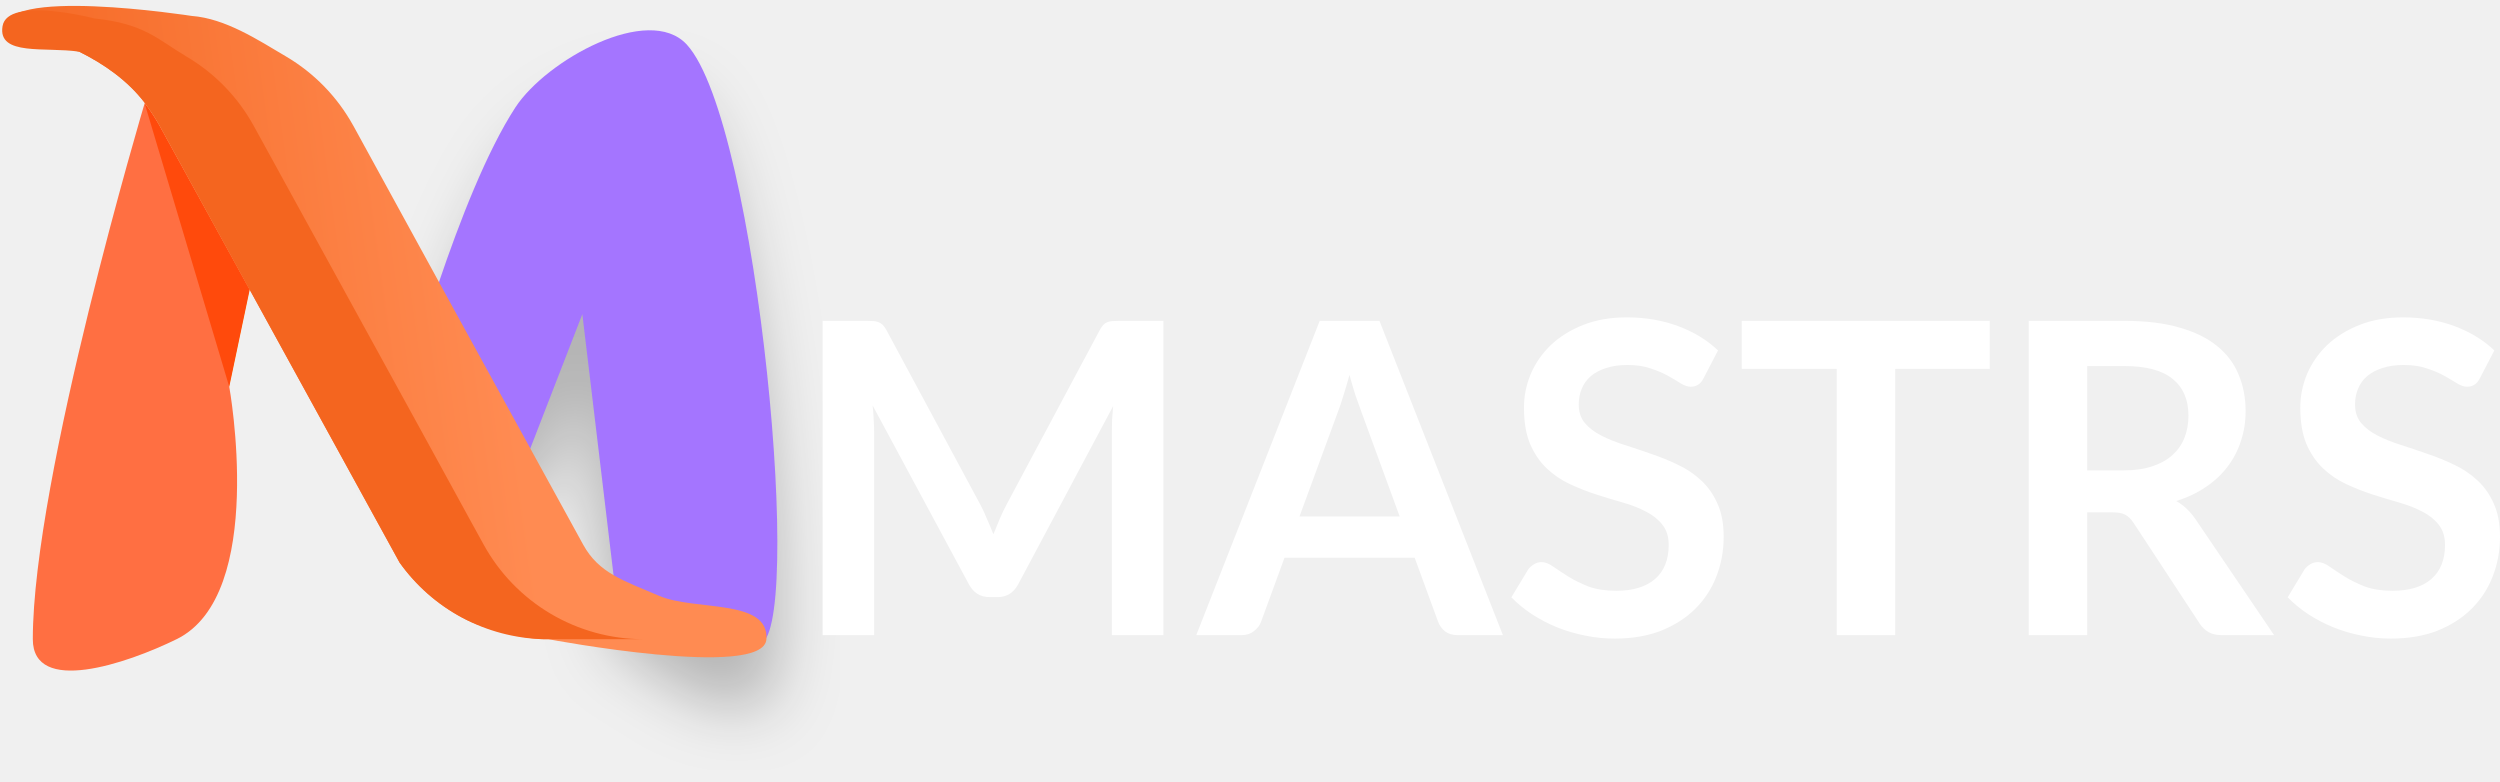
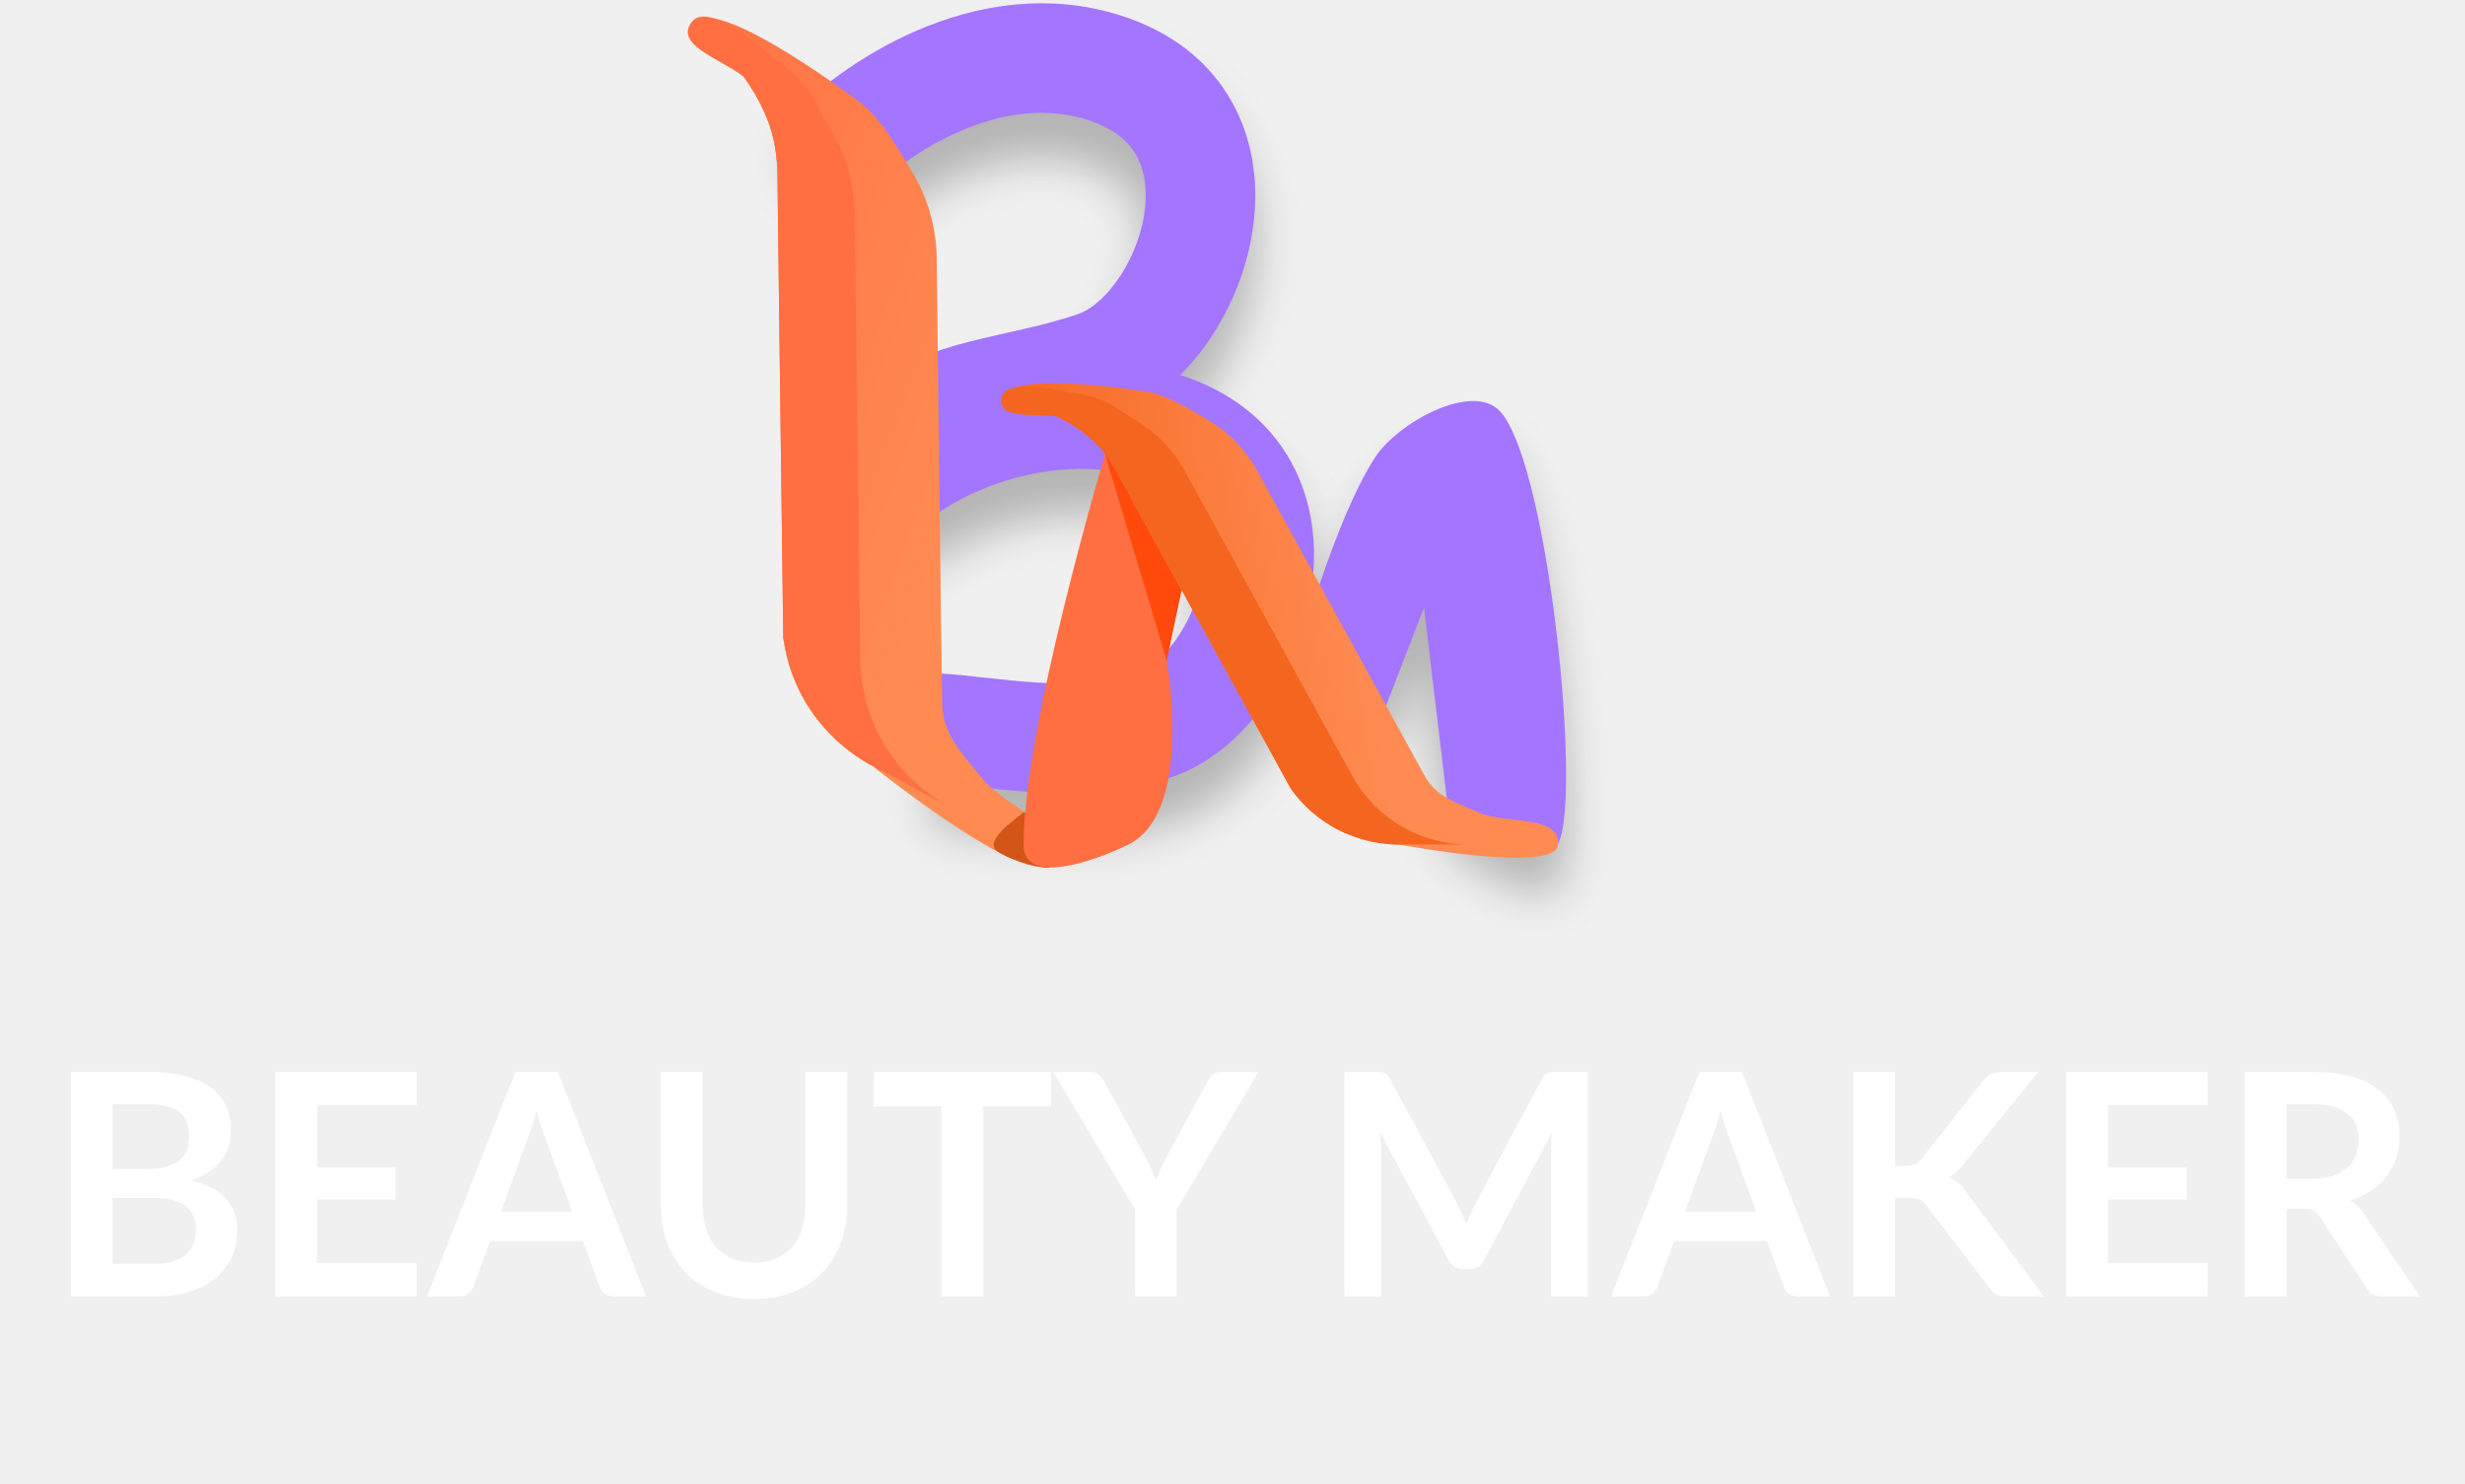
- <svg xmlns="http://www.w3.org/2000/svg" width="160" height="50" viewBox="0 0 160 50" fill="none">
-   <path d="M15.981 18.544L14.673 24.757C14.673 24.757 17.09 38.071 11.305 40.907C8.077 42.49 2.1 44.502 2.1 40.907C2.1 30.613 9.261 6.595 9.261 6.595C9.343 6.699 9.425 6.807 9.503 6.922C9.77 7.295 10.016 7.684 10.239 8.086L15.981 18.544Z" fill="#FF6F42" />
+ <svg xmlns="http://www.w3.org/2000/svg" width="540" height="325" viewBox="0 0 540 325" fill="none">
  <g filter="url(#filter0_d)">
-     <path d="M43.955 2.853C48.512 7.813 51.559 41.107 48.542 41.24C45.526 41.373 43.087 39.946 40.824 37.947L39.386 37.807L37.27 20.105L34.207 28.009L33.815 29.016L25.963 25C25.963 25 29.317 12.49 32.99 6.866C34.958 3.854 41.521 0.204 43.955 2.853Z" fill="#A475FF" />
+     <path d="M193.195 107.193C201.852 97.838 229.368 84.493 256.088 93.967C290.125 106.037 274.236 151.555 252.939 158.83C235.901 164.651 215.927 159.916 204.678 159.492M181.455 34.291C190.112 24.936 216.503 5.812 243.224 15.287C277.261 27.356 261.372 72.875 240.075 80.15C223.037 85.97 205.423 86.125 198.763 94.915" stroke="#A475FF" stroke-width="24" />
  </g>
-   <path d="M49.051 40.907C48.888 43.516 35.085 40.907 35.085 40.907C35.085 40.907 35.807 40.907 34.758 40.907C33.708 40.907 31.182 40.386 29.588 39.535C27.994 38.684 26.619 37.474 25.572 36.002L21.782 29.099L15.978 18.533L10.236 8.069C10.014 7.667 9.768 7.278 9.5 6.905L9.261 6.578C8.171 5.156 6.675 4.101 5.069 3.308C3.175 2.751 0.981 3.471 0.327 2C-0.327 -0.943 12.263 1.019 12.263 1.019C14.431 1.182 16.515 2.558 18.311 3.617C20.107 4.676 21.587 6.196 22.596 8.02L22.616 8.052L29.359 20.361L32.93 26.862L34.163 29.108L36.383 33.144L37.321 34.854C38.329 36.686 39.895 37.153 42.184 38.134C44.473 39.115 49.215 38.297 49.051 40.907Z" fill="url(#paint0_linear)" />
-   <path d="M41.176 40.908H35.084H34.757C32.951 40.857 31.181 40.387 29.587 39.536C27.994 38.685 26.619 37.475 25.572 36.003L21.782 29.1L15.977 18.534L10.235 8.07C10.013 7.668 9.768 7.279 9.499 6.906L9.261 6.579C8.171 5.157 6.674 4.103 5.069 3.309C2.943 2.982 -0.163 3.618 0.163 1.674C0.49 -0.271 6.05 1.183 6.05 1.183C9.261 1.51 10.138 2.559 11.934 3.618C13.73 4.677 15.21 6.197 16.22 8.021L16.239 8.054L22.982 20.329L26.553 26.83L27.786 29.077L30.013 33.145L30.954 34.855C31.962 36.687 33.443 38.215 35.243 39.28C37.043 40.345 39.095 40.907 41.186 40.908H41.176Z" fill="#F4651F" />
-   <path d="M15.981 18.544L14.673 24.757L9.251 6.595C9.333 6.699 9.414 6.807 9.493 6.922C9.76 7.295 10.006 7.684 10.229 8.086L15.981 18.544Z" fill="url(#paint1_linear)" style="mix-blend-mode:overlay" />
-   <path d="M62.745 32.302C62.903 32.599 63.046 32.91 63.176 33.234C63.315 33.55 63.45 33.869 63.579 34.194C63.709 33.86 63.844 33.531 63.983 33.206C64.122 32.882 64.27 32.571 64.428 32.275L70.38 21.133C70.455 20.994 70.529 20.883 70.603 20.799C70.686 20.716 70.775 20.656 70.867 20.619C70.969 20.581 71.081 20.558 71.201 20.549C71.322 20.54 71.465 20.535 71.632 20.535H74.456V40.648H71.159V27.657C71.159 27.416 71.164 27.151 71.173 26.864C71.192 26.576 71.215 26.284 71.243 25.988L65.165 37.393C65.026 37.653 64.845 37.857 64.623 38.005C64.4 38.144 64.14 38.214 63.844 38.214H63.329C63.032 38.214 62.773 38.144 62.55 38.005C62.328 37.857 62.147 37.653 62.008 37.393L55.846 25.946C55.883 26.252 55.907 26.553 55.916 26.85C55.934 27.137 55.944 27.406 55.944 27.657V40.648H52.648V20.535H55.471C55.638 20.535 55.782 20.54 55.902 20.549C56.023 20.558 56.129 20.581 56.222 20.619C56.324 20.656 56.417 20.716 56.5 20.799C56.584 20.883 56.662 20.994 56.736 21.133L62.745 32.302Z" fill="white" />
-   <path d="M96.186 40.648H93.293C92.968 40.648 92.699 40.569 92.486 40.411C92.282 40.245 92.134 40.041 92.041 39.799L90.539 35.696H82.208L80.706 39.799C80.632 40.013 80.483 40.207 80.261 40.384C80.047 40.56 79.783 40.648 79.468 40.648H76.561L84.461 20.535H88.286L96.186 40.648ZM83.168 33.053H89.579L87.131 26.363C87.02 26.066 86.895 25.719 86.756 25.32C86.626 24.912 86.496 24.471 86.366 23.998C86.237 24.471 86.107 24.912 85.977 25.32C85.856 25.728 85.736 26.085 85.615 26.391L83.168 33.053Z" fill="white" />
-   <path d="M109.036 24.193C108.934 24.397 108.813 24.541 108.674 24.624C108.544 24.708 108.387 24.75 108.201 24.75C108.016 24.75 107.807 24.68 107.575 24.541C107.344 24.392 107.07 24.23 106.755 24.054C106.44 23.878 106.069 23.72 105.642 23.581C105.225 23.433 104.729 23.359 104.154 23.359C103.635 23.359 103.18 23.424 102.791 23.553C102.411 23.674 102.086 23.846 101.817 24.068C101.558 24.291 101.363 24.559 101.233 24.875C101.103 25.181 101.039 25.519 101.039 25.89C101.039 26.363 101.168 26.757 101.428 27.072C101.697 27.388 102.049 27.657 102.485 27.879C102.921 28.102 103.417 28.301 103.973 28.477C104.53 28.653 105.095 28.843 105.67 29.047C106.254 29.242 106.824 29.474 107.381 29.743C107.937 30.003 108.433 30.336 108.869 30.744C109.305 31.143 109.652 31.635 109.912 32.219C110.181 32.803 110.315 33.512 110.315 34.347C110.315 35.256 110.158 36.109 109.843 36.906C109.537 37.694 109.082 38.385 108.48 38.979C107.886 39.563 107.158 40.027 106.296 40.37C105.434 40.703 104.446 40.87 103.333 40.87C102.694 40.87 102.063 40.806 101.442 40.676C100.821 40.555 100.223 40.379 99.648 40.147C99.082 39.915 98.549 39.637 98.048 39.312C97.557 38.988 97.116 38.626 96.727 38.228L97.812 36.433C97.914 36.303 98.034 36.197 98.174 36.113C98.322 36.021 98.484 35.974 98.66 35.974C98.892 35.974 99.142 36.072 99.411 36.266C99.68 36.452 99.996 36.66 100.357 36.892C100.728 37.124 101.159 37.337 101.651 37.532C102.151 37.718 102.749 37.81 103.445 37.81C104.511 37.81 105.336 37.56 105.92 37.059C106.505 36.549 106.797 35.821 106.797 34.876C106.797 34.347 106.662 33.916 106.393 33.582C106.134 33.248 105.786 32.97 105.35 32.747C104.914 32.516 104.418 32.321 103.862 32.163C103.306 32.005 102.74 31.834 102.165 31.648C101.59 31.463 101.025 31.241 100.468 30.981C99.912 30.721 99.416 30.383 98.98 29.965C98.544 29.548 98.192 29.029 97.923 28.408C97.663 27.777 97.534 27.003 97.534 26.085C97.534 25.352 97.677 24.638 97.965 23.943C98.261 23.247 98.688 22.631 99.244 22.093C99.81 21.555 100.501 21.124 101.317 20.799C102.133 20.475 103.065 20.312 104.112 20.312C105.299 20.312 106.393 20.498 107.395 20.869C108.396 21.24 109.249 21.759 109.954 22.427L109.036 24.193Z" fill="white" />
-   <path d="M127.343 20.535V23.609H121.293V40.648H117.551V23.609H111.473V20.535H127.343Z" fill="white" />
-   <path d="M133.58 32.789V40.648H129.839V20.535H135.972C137.345 20.535 138.518 20.679 139.491 20.966C140.474 21.244 141.276 21.639 141.897 22.148C142.528 22.659 142.987 23.27 143.274 23.985C143.571 24.689 143.719 25.468 143.719 26.321C143.719 26.998 143.617 27.638 143.413 28.241C143.219 28.843 142.931 29.391 142.551 29.882C142.18 30.373 141.716 30.805 141.16 31.176C140.613 31.547 139.987 31.843 139.282 32.066C139.755 32.335 140.163 32.72 140.506 33.22L145.541 40.648H142.175C141.851 40.648 141.573 40.583 141.341 40.453C141.118 40.323 140.928 40.138 140.771 39.897L136.543 33.457C136.385 33.216 136.209 33.044 136.014 32.942C135.829 32.84 135.55 32.789 135.18 32.789H133.58ZM133.58 30.105H135.917C136.621 30.105 137.233 30.017 137.753 29.84C138.281 29.664 138.712 29.423 139.046 29.117C139.389 28.802 139.644 28.431 139.811 28.004C139.978 27.578 140.061 27.11 140.061 26.599C140.061 25.579 139.723 24.796 139.046 24.249C138.378 23.702 137.354 23.428 135.972 23.428H133.58V30.105Z" fill="white" />
-   <path d="M158.72 24.193C158.618 24.397 158.497 24.541 158.358 24.624C158.229 24.708 158.071 24.75 157.885 24.75C157.7 24.75 157.491 24.68 157.26 24.541C157.028 24.392 156.754 24.23 156.439 24.054C156.124 23.878 155.753 23.72 155.326 23.581C154.909 23.433 154.413 23.359 153.838 23.359C153.319 23.359 152.865 23.424 152.475 23.553C152.095 23.674 151.77 23.846 151.502 24.068C151.242 24.291 151.047 24.559 150.917 24.875C150.788 25.181 150.723 25.519 150.723 25.89C150.723 26.363 150.853 26.757 151.112 27.072C151.381 27.388 151.733 27.657 152.169 27.879C152.605 28.102 153.101 28.301 153.657 28.477C154.214 28.653 154.779 28.843 155.354 29.047C155.938 29.242 156.509 29.474 157.065 29.743C157.621 30.003 158.117 30.336 158.553 30.744C158.989 31.143 159.337 31.635 159.596 32.219C159.865 32.803 160 33.512 160 34.347C160 35.256 159.842 36.109 159.527 36.906C159.221 37.694 158.766 38.385 158.164 38.979C157.57 39.563 156.842 40.027 155.98 40.37C155.118 40.703 154.13 40.87 153.018 40.87C152.378 40.87 151.747 40.806 151.126 40.676C150.505 40.555 149.907 40.379 149.332 40.147C148.766 39.915 148.233 39.637 147.732 39.312C147.241 38.988 146.801 38.626 146.411 38.228L147.496 36.433C147.598 36.303 147.719 36.197 147.858 36.113C148.006 36.021 148.168 35.974 148.344 35.974C148.576 35.974 148.827 36.072 149.095 36.266C149.364 36.452 149.68 36.66 150.041 36.892C150.412 37.124 150.843 37.337 151.335 37.532C151.835 37.718 152.433 37.81 153.129 37.81C154.195 37.81 155.02 37.56 155.605 37.059C156.189 36.549 156.481 35.821 156.481 34.876C156.481 34.347 156.346 33.916 156.077 33.582C155.818 33.248 155.47 32.97 155.034 32.747C154.598 32.516 154.102 32.321 153.546 32.163C152.99 32.005 152.424 31.834 151.849 31.648C151.274 31.463 150.709 31.241 150.152 30.981C149.596 30.721 149.1 30.383 148.664 29.965C148.229 29.548 147.876 29.029 147.607 28.408C147.348 27.777 147.218 27.003 147.218 26.085C147.218 25.352 147.362 24.638 147.649 23.943C147.946 23.247 148.372 22.631 148.929 22.093C149.494 21.555 150.185 21.124 151.001 20.799C151.817 20.475 152.749 20.312 153.796 20.312C154.983 20.312 156.077 20.498 157.079 20.869C158.08 21.24 158.933 21.759 159.638 22.427L158.72 24.193Z" fill="white" />
+   <path d="M230.347 188.665C225.971 195.769 191.013 167.707 191.013 167.707C191.013 167.707 193.049 168.791 190.092 167.216C187.136 165.641 180.802 160.384 177.59 155.595C174.378 150.805 172.322 145.336 171.584 139.617L171.269 114.489L170.777 76.022L170.308 37.935C170.287 36.469 170.178 35.006 169.983 33.553L169.802 32.273C168.867 26.634 166.234 21.418 162.903 16.773C158.405 12.365 151.145 11.099 151.512 5.974C154.086 -3.296 186.598 21.122 186.598 21.122C192.459 24.837 196.264 31.84 199.733 37.516C203.202 43.193 205.087 49.694 205.194 56.346L205.2 56.468L205.719 101.251L206.02 124.918L206.121 133.095L206.319 147.791L206.396 154.016C206.484 160.689 210.194 164.353 215.168 170.55C220.143 176.748 234.724 181.561 230.347 188.665Z" fill="url(#paint0_linear)" />
+   <path d="M208.168 176.847L191.01 167.705L190.089 167.215C185.079 164.361 180.799 160.382 177.587 155.593C174.376 150.804 172.319 145.335 171.581 139.616L171.266 114.487L170.774 76.021L170.306 37.934C170.284 36.468 170.175 35.004 169.98 33.551L169.799 32.272C168.864 26.633 166.23 21.417 162.899 16.772C157.404 12.661 147.7 9.791 151.539 4.806C155.377 -0.179 168.852 12.258 168.852 12.258C177.405 17.997 178.302 22.269 181.771 27.946C185.24 33.622 187.126 40.124 187.233 46.776L187.239 46.897L187.807 91.588L188.108 115.256L188.209 123.433L188.376 138.231L188.462 144.461C188.551 151.133 190.429 157.66 193.9 163.359C197.371 169.058 202.307 173.721 208.195 176.862L208.168 176.847Z" fill="#FF6F42" />
+   <path d="M228.04 180.386L224.361 177.863C222.226 179.559 215.325 184.332 218.501 186.5C221.767 188.73 229 190.5 230 190L228.04 180.386Z" fill="#D35518" />
+   <path d="M258.855 129.244L255.593 144.734C255.593 144.734 261.62 177.928 247.193 185C239.143 188.946 224.235 193.962 224.235 185C224.236 159.336 242.096 99.454 242.096 99.454C242.3 99.715 242.504 99.984 242.699 100.27C243.366 101.201 243.978 102.17 244.534 103.172L258.855 129.244Z" fill="#FF6F42" />
+   <g filter="url(#filter1_d)">
+     <path d="M328.622 90.127C339.987 102.494 347.586 185.5 340.064 185.832C332.541 186.163 326.457 182.605 320.812 177.622L317.228 177.271L311.951 133.14L304.31 152.845L303.333 155.354L283.75 145.342C283.75 145.342 292.116 114.153 301.277 100.133C306.183 92.624 322.553 83.522 328.622 90.127Z" fill="#A475FF" />
+   </g>
+   <path d="M341.331 185C340.924 191.506 306.499 185 306.499 185C306.499 185 308.302 185 305.684 185C303.066 185 296.765 183.702 292.79 181.58C288.815 179.458 285.386 176.443 282.775 172.771L273.323 155.561L258.847 129.22L244.526 103.131C243.972 102.128 243.36 101.159 242.691 100.229L242.096 99.414C239.378 95.869 235.645 93.24 231.641 91.261C226.918 89.874 221.446 91.669 219.815 88C218.184 80.663 249.583 85.554 249.583 85.554C254.99 85.962 260.188 89.393 264.667 92.032C269.145 94.672 272.836 98.462 275.354 103.009L275.403 103.091L292.219 133.777L301.125 149.984L304.199 155.585L309.737 165.646L312.078 169.91C314.591 174.477 318.496 175.641 324.205 178.087C329.914 180.532 341.739 178.494 341.331 185Z" fill="url(#paint1_linear)" />
+   <path d="M321.693 185H306.499H305.684C301.179 184.873 296.765 183.702 292.79 181.58C288.814 179.458 285.386 176.443 282.775 172.771L273.323 155.561L258.847 129.22L244.526 103.131C243.972 102.128 243.359 101.159 242.691 100.229L242.096 99.414C239.378 95.869 235.645 93.24 231.64 91.261C226.339 90.446 218.592 92.032 219.407 87.185C220.222 82.337 234.087 85.962 234.087 85.962C242.096 86.777 244.284 89.393 248.763 92.032C253.242 94.671 256.932 98.462 259.45 103.009L259.499 103.09L276.316 133.695L285.222 149.903L288.296 155.504L293.85 165.646L296.199 169.909C298.712 174.477 302.406 178.287 306.895 180.942C311.383 183.596 316.502 184.997 321.717 185H321.693Z" fill="#F4651F" />
+   <path d="M258.856 129.244L255.594 144.734L242.072 99.454C242.276 99.715 242.48 99.984 242.676 100.27C243.342 101.201 243.955 102.17 244.511 103.172L258.856 129.244Z" fill="url(#paint2_linear)" style="mix-blend-mode:overlay" />
+   <path d="M33.921 276.849C35.621 276.849 37.049 276.645 38.205 276.237C39.361 275.829 40.279 275.285 40.959 274.605C41.661 273.925 42.16 273.131 42.455 272.225C42.772 271.318 42.931 270.355 42.931 269.335C42.931 268.269 42.761 267.317 42.421 266.479C42.081 265.617 41.548 264.892 40.823 264.303C40.097 263.691 39.157 263.226 38.001 262.909C36.867 262.591 35.496 262.433 33.887 262.433H24.673V276.849H33.921ZM24.673 241.897V256.109H31.949C35.077 256.109 37.434 255.542 39.021 254.409C40.63 253.275 41.435 251.473 41.435 249.003C41.435 246.441 40.709 244.617 39.259 243.529C37.808 242.441 35.541 241.897 32.459 241.897H24.673ZM32.459 234.825C35.677 234.825 38.431 235.131 40.721 235.743C43.01 236.355 44.88 237.227 46.331 238.361C47.804 239.494 48.881 240.865 49.561 242.475C50.241 244.084 50.581 245.897 50.581 247.915C50.581 249.071 50.411 250.181 50.071 251.247C49.731 252.289 49.198 253.275 48.473 254.205C47.77 255.111 46.863 255.939 45.753 256.687C44.665 257.435 43.361 258.069 41.843 258.591C48.597 260.109 51.975 263.759 51.975 269.539C51.975 271.624 51.578 273.551 50.785 275.319C49.991 277.087 48.835 278.617 47.317 279.909C45.798 281.178 43.928 282.175 41.707 282.901C39.485 283.626 36.947 283.989 34.091 283.989H15.527V234.825H32.459ZM69.465 242.101V255.735H86.668V262.773H69.465V276.679H91.293V283.989H60.285V234.825H91.293V242.101H69.465ZM125.374 265.425L119.39 249.071C119.095 248.345 118.789 247.484 118.472 246.487C118.154 245.489 117.837 244.413 117.52 243.257C117.225 244.413 116.919 245.501 116.602 246.521C116.284 247.518 115.978 248.391 115.684 249.139L109.734 265.425H125.374ZM141.524 283.989H134.452C133.658 283.989 133.012 283.796 132.514 283.411C132.015 283.003 131.641 282.504 131.392 281.915L127.72 271.885H107.354L103.682 281.915C103.5 282.436 103.149 282.912 102.628 283.343C102.106 283.773 101.46 283.989 100.69 283.989H93.55L112.896 234.825H122.212L141.524 283.989ZM165.205 276.611C166.973 276.611 168.549 276.316 169.931 275.727C171.337 275.137 172.515 274.31 173.467 273.245C174.419 272.179 175.145 270.887 175.643 269.369C176.165 267.85 176.425 266.15 176.425 264.269V234.825H185.571V264.269C185.571 267.193 185.095 269.901 184.143 272.395C183.214 274.865 181.865 277.007 180.097 278.821C178.352 280.611 176.221 282.017 173.705 283.037C171.189 284.034 168.356 284.533 165.205 284.533C162.032 284.533 159.187 284.034 156.671 283.037C154.155 282.017 152.013 280.611 150.245 278.821C148.5 277.007 147.151 274.865 146.199 272.395C145.27 269.901 144.805 267.193 144.805 264.269V234.825H153.951V264.235C153.951 266.116 154.201 267.816 154.699 269.335C155.221 270.853 155.957 272.157 156.909 273.245C157.884 274.31 159.063 275.137 160.445 275.727C161.851 276.316 163.437 276.611 165.205 276.611ZM230.226 242.339H215.402V283.989H206.256V242.339H191.432V234.825H230.226V242.339ZM257.774 264.949V283.989H248.662V264.949L230.744 234.825H238.802C239.595 234.825 240.218 235.017 240.672 235.403C241.148 235.788 241.544 236.275 241.862 236.865L250.838 253.287C251.359 254.261 251.812 255.179 252.198 256.041C252.606 256.902 252.968 257.763 253.286 258.625C253.58 257.763 253.92 256.902 254.306 256.041C254.691 255.179 255.133 254.261 255.632 253.287L264.574 236.865C264.823 236.366 265.197 235.901 265.696 235.471C266.194 235.04 266.829 234.825 267.6 234.825H275.692L257.774 264.949ZM347.811 234.825V283.989H339.753V252.233C339.753 250.963 339.821 249.592 339.957 248.119L325.099 276.033C324.397 277.37 323.32 278.039 321.869 278.039H320.577C319.127 278.039 318.05 277.37 317.347 276.033L302.319 248.017C302.387 248.765 302.444 249.501 302.489 250.227C302.535 250.952 302.557 251.621 302.557 252.233V283.989H294.499V234.825H301.401C301.809 234.825 302.161 234.836 302.455 234.859C302.75 234.881 303.011 234.938 303.237 235.029C303.487 235.119 303.702 235.267 303.883 235.471C304.087 235.675 304.28 235.947 304.461 236.287L319.183 263.589C319.569 264.314 319.92 265.062 320.237 265.833C320.577 266.603 320.906 267.397 321.223 268.213C321.541 267.374 321.869 266.569 322.209 265.799C322.549 265.005 322.912 264.246 323.297 263.521L337.815 236.287C337.997 235.947 338.189 235.675 338.393 235.471C338.597 235.267 338.813 235.119 339.039 235.029C339.289 234.938 339.561 234.881 339.855 234.859C340.15 234.836 340.501 234.825 340.909 234.825H347.811ZM384.757 265.425L378.773 249.071C378.478 248.345 378.172 247.484 377.855 246.487C377.537 245.489 377.22 244.413 376.903 243.257C376.608 244.413 376.302 245.501 375.985 246.521C375.667 247.518 375.361 248.391 375.067 249.139L369.117 265.425H384.757ZM400.907 283.989H393.835C393.041 283.989 392.395 283.796 391.897 283.411C391.398 283.003 391.024 282.504 390.775 281.915L387.103 271.885H366.737L363.065 281.915C362.883 282.436 362.532 282.912 362.011 283.343C361.489 283.773 360.843 283.989 360.073 283.989H352.933L372.279 234.825H381.595L400.907 283.989ZM415.141 255.429H417.283C418.145 255.429 418.859 255.315 419.425 255.089C419.992 254.839 420.479 254.454 420.887 253.933L434.453 236.763C435.02 236.037 435.609 235.539 436.221 235.267C436.856 234.972 437.649 234.825 438.601 234.825H446.489L429.931 255.259C428.957 256.505 427.948 257.389 426.905 257.911C427.653 258.183 428.322 258.568 428.911 259.067C429.523 259.543 430.101 260.177 430.645 260.971L447.713 283.989H439.655C438.567 283.989 437.751 283.841 437.207 283.547C436.686 283.229 436.244 282.776 435.881 282.187L421.975 264.031C421.545 263.419 421.046 262.988 420.479 262.739C419.913 262.489 419.097 262.365 418.031 262.365H415.141V283.989H405.995V234.825H415.141V255.429ZM461.793 242.101V255.735H478.997V262.773H461.793V276.679H483.621V283.989H452.613V234.825H483.621V242.101H461.793ZM506.584 258.217C508.307 258.217 509.803 258.001 511.072 257.571C512.364 257.14 513.418 256.551 514.234 255.803C515.073 255.032 515.696 254.125 516.104 253.083C516.512 252.04 516.716 250.895 516.716 249.649C516.716 247.155 515.889 245.24 514.234 243.903C512.602 242.565 510.097 241.897 506.72 241.897H500.872V258.217H506.584ZM530.112 283.989H521.85C520.286 283.989 519.153 283.377 518.45 282.153L508.114 266.411C507.729 265.821 507.298 265.402 506.822 265.153C506.369 264.903 505.689 264.779 504.782 264.779H500.872V283.989H491.726V234.825H506.72C510.052 234.825 512.908 235.176 515.288 235.879C517.691 236.559 519.651 237.522 521.17 238.769C522.711 240.015 523.845 241.511 524.57 243.257C525.295 244.979 525.658 246.883 525.658 248.969C525.658 250.623 525.409 252.187 524.91 253.661C524.434 255.134 523.731 256.471 522.802 257.673C521.895 258.874 520.762 259.928 519.402 260.835C518.065 261.741 516.535 262.455 514.812 262.977C515.401 263.317 515.945 263.725 516.444 264.201C516.943 264.654 517.396 265.198 517.804 265.833L530.112 283.989Z" fill="white" />
  <defs>
-     <filter id="filter0_d" x="21.963" y="1.938" width="31.788" height="47.311" filterUnits="userSpaceOnUse" color-interpolation-filters="sRGB">
+     <filter id="filter0_d" x="162.989" y="0.718" width="134.52" height="192.309" filterUnits="userSpaceOnUse" color-interpolation-filters="sRGB">
      <feFlood flood-opacity="0" result="BackgroundImageFix" />
      <feColorMatrix in="SourceAlpha" type="matrix" values="0 0 0 0 0 0 0 0 0 0 0 0 0 0 0 0 0 0 127 0" />
-       <feOffset dy="4" />
-       <feGaussianBlur stdDeviation="2" />
+       <feOffset dy="9.658" />
+       <feGaussianBlur stdDeviation="4.829" />
      <feColorMatrix type="matrix" values="0 0 0 0 0 0 0 0 0 0 0 0 0 0 0 0 0 0 0.25 0" />
      <feBlend mode="normal" in2="BackgroundImageFix" result="effect1_dropShadow" />
      <feBlend mode="normal" in="SourceGraphic" in2="effect1_dropShadow" result="shape" />
    </filter>
-     <linearGradient id="paint0_linear" x1="0" y1="21.473" x2="31.556" y2="17.042" gradientUnits="userSpaceOnUse">
+     <filter id="filter1_d" x="274.092" y="87.846" width="78.642" height="117.324" filterUnits="userSpaceOnUse" color-interpolation-filters="sRGB">
+       <feFlood flood-opacity="0" result="BackgroundImageFix" />
+       <feColorMatrix in="SourceAlpha" type="matrix" values="0 0 0 0 0 0 0 0 0 0 0 0 0 0 0 0 0 0 127 0" />
+       <feOffset dy="9.658" />
+       <feGaussianBlur stdDeviation="4.829" />
+       <feColorMatrix type="matrix" values="0 0 0 0 0 0 0 0 0 0 0 0 0 0 0 0 0 0 0.25 0" />
+       <feBlend mode="normal" in2="BackgroundImageFix" result="effect1_dropShadow" />
+       <feBlend mode="normal" in="SourceGraphic" in2="effect1_dropShadow" result="shape" />
+     </filter>
+     <linearGradient id="paint0_linear" x1="121.368" y1="60.325" x2="216.889" y2="95.201" gradientUnits="userSpaceOnUse">
+       <stop stop-color="#FF6F42" />
+       <stop offset="1" stop-color="#FF8B52" />
+     </linearGradient>
+     <linearGradient id="paint1_linear" x1="219" y1="136.549" x2="297.699" y2="125.495" gradientUnits="userSpaceOnUse">
      <stop stop-color="#F4651F" />
      <stop offset="1" stop-color="#FF8B52" />
    </linearGradient>
-     <linearGradient id="paint1_linear" x1="3223.66" y1="2495.86" x2="3157.78" y2="3056.76" gradientUnits="userSpaceOnUse">
+     <linearGradient id="paint2_linear" x1="8258.74" y1="6305.49" x2="8094.55" y2="7703.89" gradientUnits="userSpaceOnUse">
      <stop stop-color="#D25518" />
      <stop offset="0.99" stop-color="#F4651F" />
    </linearGradient>
  </defs>
</svg>
